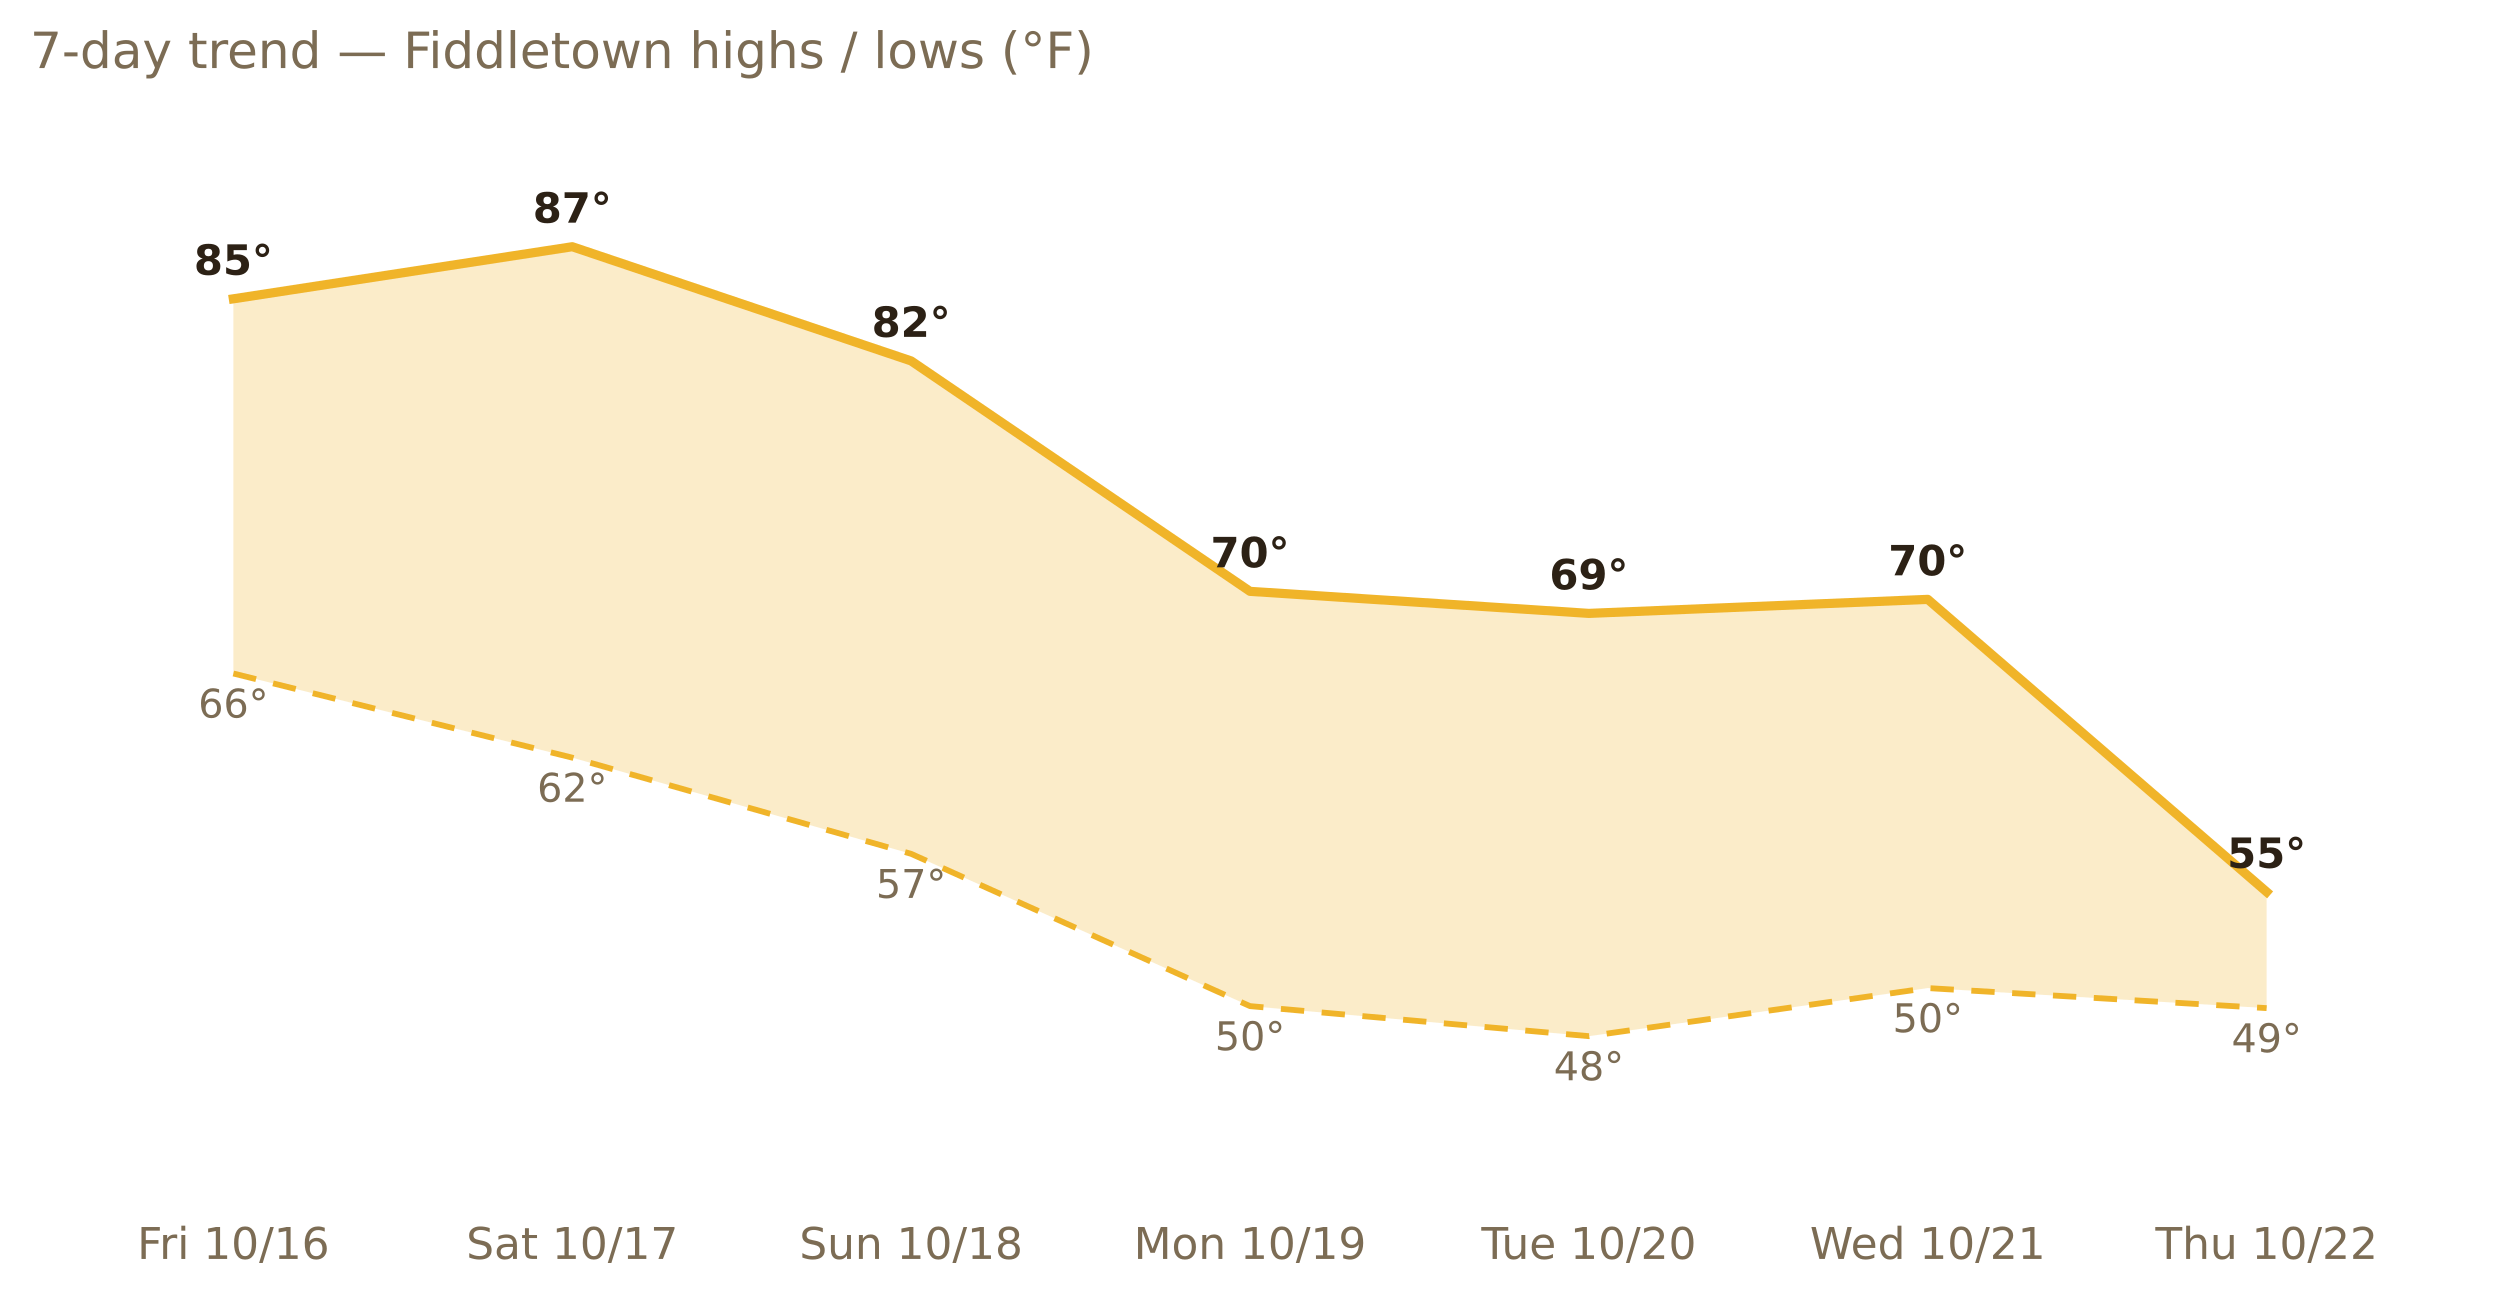
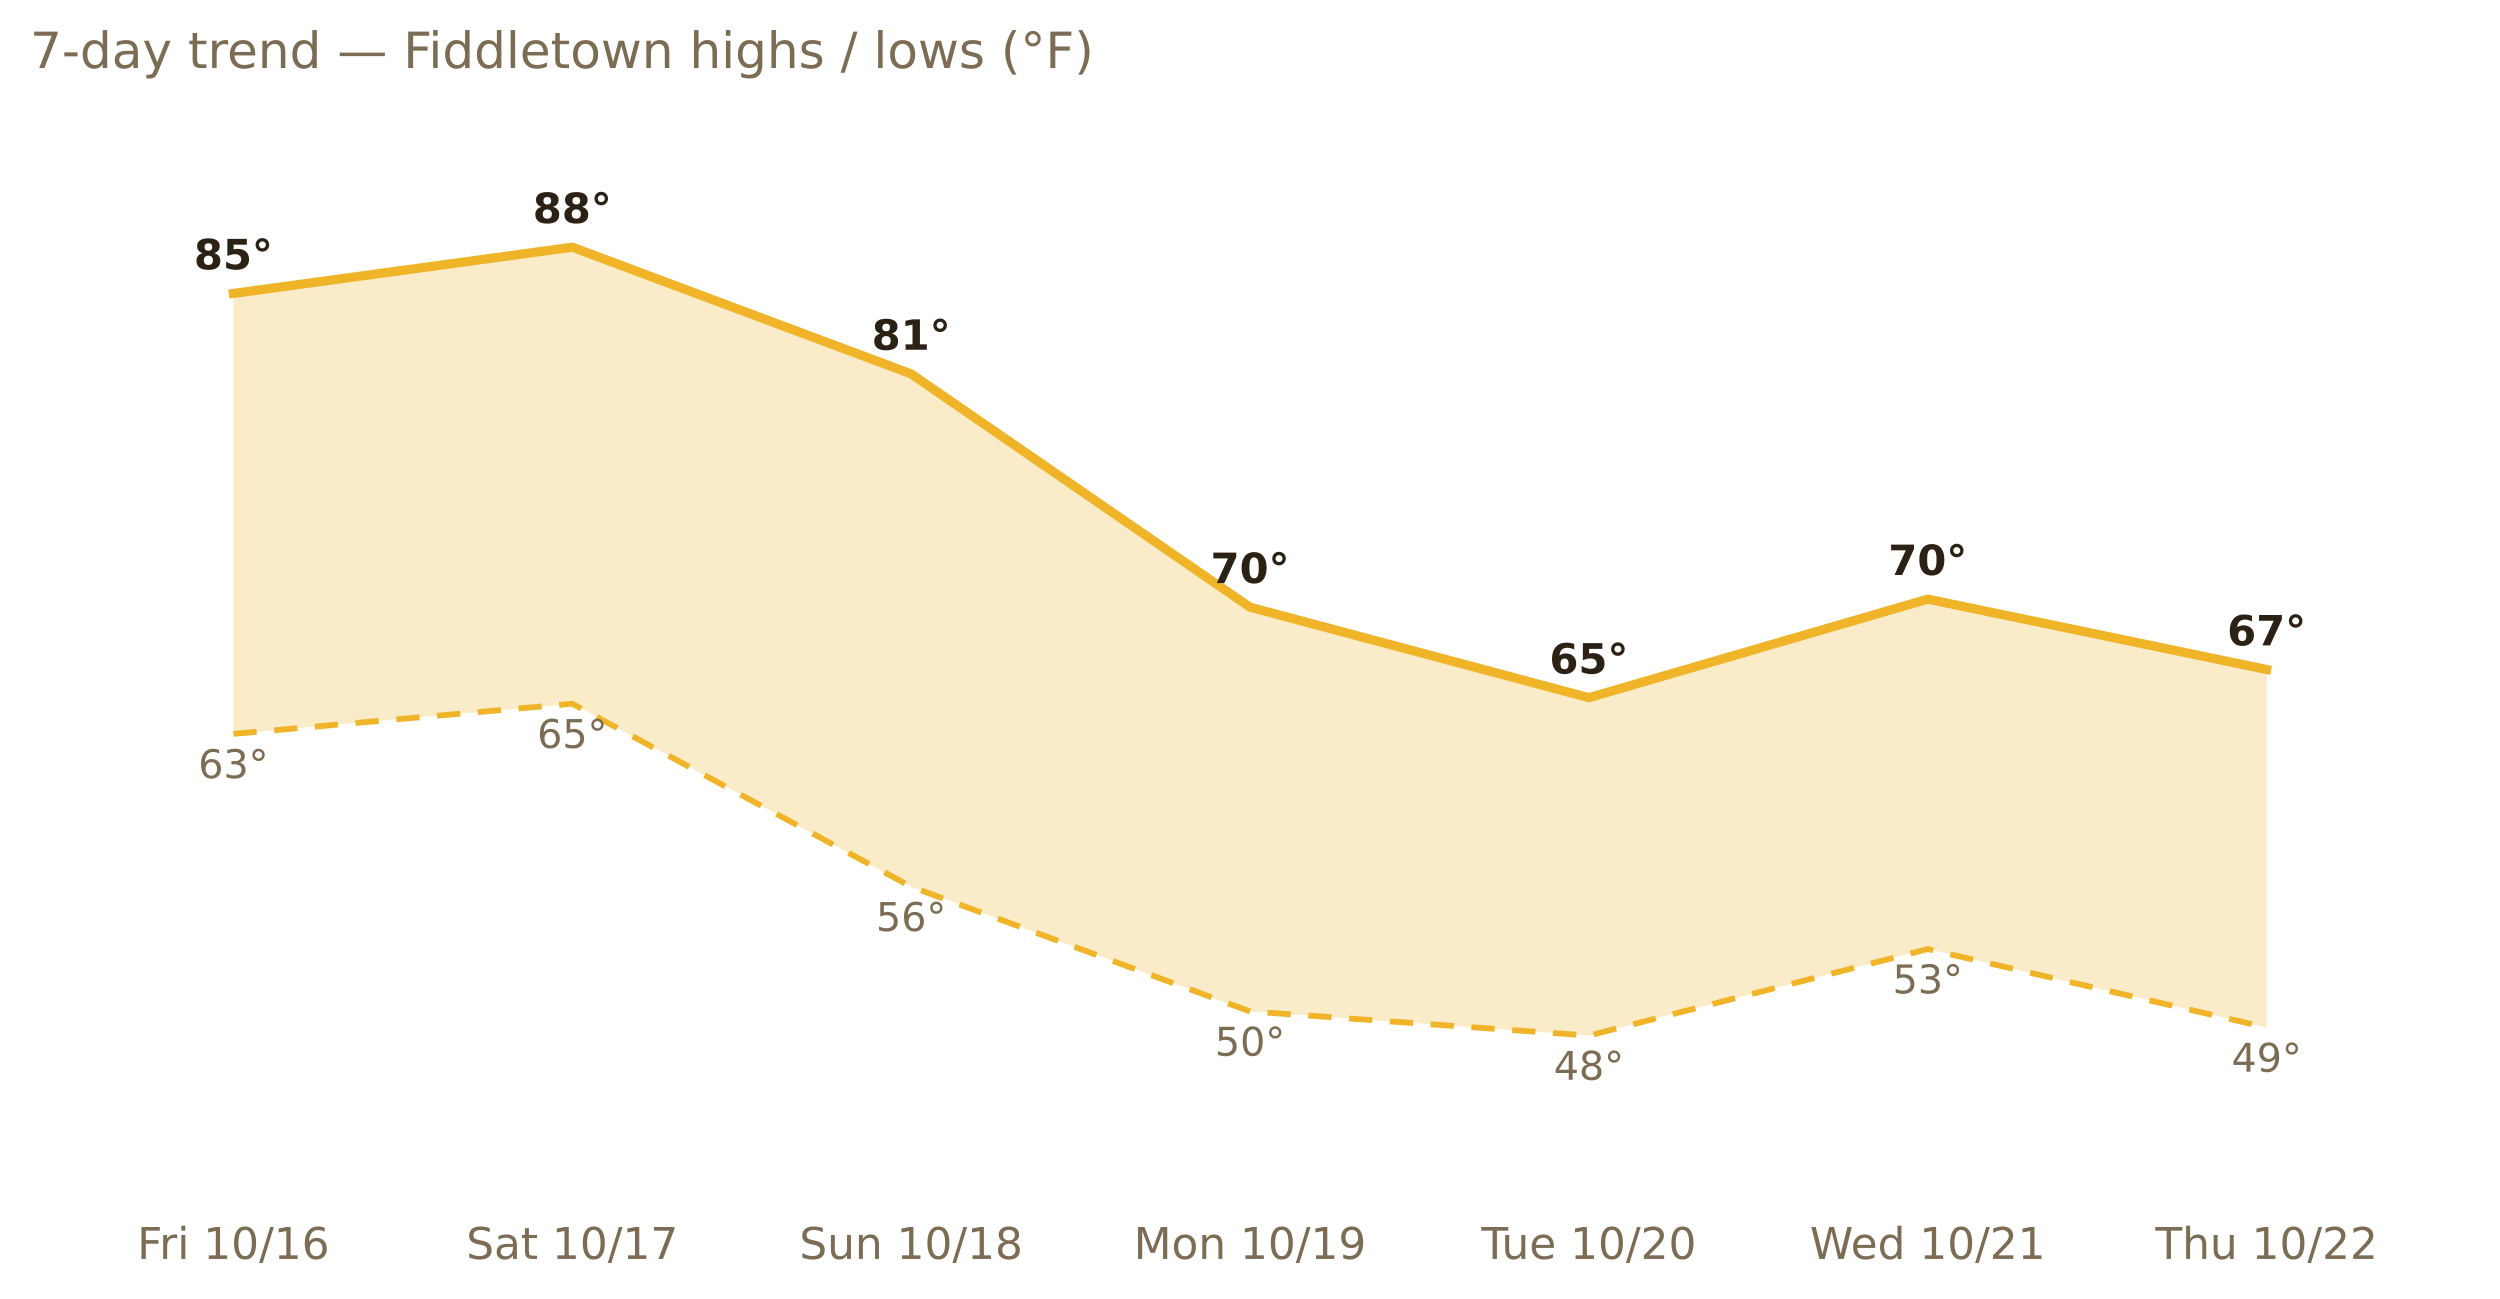
<svg xmlns="http://www.w3.org/2000/svg" xmlns:xlink="http://www.w3.org/1999/xlink" width="599.2pt" height="311.13pt" viewBox="0 0 599.2 311.13" version="1.1">
  <defs>
    <style type="text/css">*{stroke-linejoin: round; stroke-linecap: butt}</style>
  </defs>
  <g id="figure_1">
    <g id="patch_1">
      <path d="M 0 311.13  L 599.2 311.13  L 599.2 0  L 0 0  L 0 311.13  z " style="fill: none; opacity: 0" />
    </g>
    <g id="axes_1">
      <g id="patch_2">
        <path d="M 7.2 286.768  L 592 286.768  L 592 30.318  L 7.2 30.318  L 7.2 286.768  z " style="fill: none" />
      </g>
      <g id="matplotlib.axis_1">
        <g id="xtick_1">
          <g id="text_1">
            <g style="fill: #7c6c54" transform="translate(32.87927 301.7465) scale(0.105 -0.105)">
              <defs>
                <path id="DejaVuSans-46" d="M 628 4666  L 3309 4666  L 3309 4134  L 1259 4134  L 1259 2759  L 3109 2759  L 3109 2228  L 1259 2228  L 1259 0  L 628 0  L 628 4666  z " transform="scale(0.015625)" />
                <path id="DejaVuSans-72" d="M 2631 2963  Q 2534 3019 2420 3045  Q 2306 3072 2169 3072  Q 1681 3072 1420 2755  Q 1159 2438 1159 1844  L 1159 0  L 581 0  L 581 3500  L 1159 3500  L 1159 2956  Q 1341 3275 1631 3429  Q 1922 3584 2338 3584  Q 2397 3584 2469 3576  Q 2541 3569 2628 3553  L 2631 2963  z " transform="scale(0.015625)" />
                <path id="DejaVuSans-69" d="M 603 3500  L 1178 3500  L 1178 0  L 603 0  L 603 3500  z M 603 4863  L 1178 4863  L 1178 4134  L 603 4134  L 603 4863  z " transform="scale(0.015625)" />
                <path id="DejaVuSans-20" transform="scale(0.015625)" />
                <path id="DejaVuSans-31" d="M 794 531  L 1825 531  L 1825 4091  L 703 3866  L 703 4441  L 1819 4666  L 2450 4666  L 2450 531  L 3481 531  L 3481 0  L 794 0  L 794 531  z " transform="scale(0.015625)" />
                <path id="DejaVuSans-30" d="M 2034 4250  Q 1547 4250 1301 3770  Q 1056 3291 1056 2328  Q 1056 1369 1301 889  Q 1547 409 2034 409  Q 2525 409 2770 889  Q 3016 1369 3016 2328  Q 3016 3291 2770 3770  Q 2525 4250 2034 4250  z M 2034 4750  Q 2819 4750 3233 4129  Q 3647 3509 3647 2328  Q 3647 1150 3233 529  Q 2819 -91 2034 -91  Q 1250 -91 836 529  Q 422 1150 422 2328  Q 422 3509 836 4129  Q 1250 4750 2034 4750  z " transform="scale(0.015625)" />
                <path id="DejaVuSans-2f" d="M 1625 4666  L 2156 4666  L 531 -594  L 0 -594  L 1625 4666  z " transform="scale(0.015625)" />
                <path id="DejaVuSans-36" d="M 2113 2584  Q 1688 2584 1439 2293  Q 1191 2003 1191 1497  Q 1191 994 1439 701  Q 1688 409 2113 409  Q 2538 409 2786 701  Q 3034 994 3034 1497  Q 3034 2003 2786 2293  Q 2538 2584 2113 2584  z M 3366 4563  L 3366 3988  Q 3128 4100 2886 4159  Q 2644 4219 2406 4219  Q 1781 4219 1451 3797  Q 1122 3375 1075 2522  Q 1259 2794 1537 2939  Q 1816 3084 2150 3084  Q 2853 3084 3261 2657  Q 3669 2231 3669 1497  Q 3669 778 3244 343  Q 2819 -91 2113 -91  Q 1303 -91 875 529  Q 447 1150 447 2328  Q 447 3434 972 4092  Q 1497 4750 2381 4750  Q 2619 4750 2861 4703  Q 3103 4656 3366 4563  z " transform="scale(0.015625)" />
              </defs>
              <use xlink:href="#DejaVuSans-46" />
              <use xlink:href="#DejaVuSans-72" x="50.27" />
              <use xlink:href="#DejaVuSans-69" x="91.383" />
              <use xlink:href="#DejaVuSans-20" x="119.166" />
              <use xlink:href="#DejaVuSans-31" x="150.953" />
              <use xlink:href="#DejaVuSans-30" x="214.576" />
              <use xlink:href="#DejaVuSans-2f" x="278.199" />
              <use xlink:href="#DejaVuSans-31" x="311.891" />
              <use xlink:href="#DejaVuSans-36" x="375.514" />
            </g>
          </g>
        </g>
        <g id="xtick_2">
          <g id="text_2">
            <g style="fill: #7c6c54" transform="translate(111.7488 301.7465) scale(0.105 -0.105)">
              <defs>
                <path id="DejaVuSans-53" d="M 3425 4513  L 3425 3897  Q 3066 4069 2747 4153  Q 2428 4238 2131 4238  Q 1616 4238 1336 4038  Q 1056 3838 1056 3469  Q 1056 3159 1242 3001  Q 1428 2844 1947 2747  L 2328 2669  Q 3034 2534 3370 2195  Q 3706 1856 3706 1288  Q 3706 609 3251 259  Q 2797 -91 1919 -91  Q 1588 -91 1214 -16  Q 841 59 441 206  L 441 856  Q 825 641 1194 531  Q 1563 422 1919 422  Q 2459 422 2753 634  Q 3047 847 3047 1241  Q 3047 1584 2836 1778  Q 2625 1972 2144 2069  L 1759 2144  Q 1053 2284 737 2584  Q 422 2884 422 3419  Q 422 4038 858 4394  Q 1294 4750 2059 4750  Q 2388 4750 2728 4690  Q 3069 4631 3425 4513  z " transform="scale(0.015625)" />
                <path id="DejaVuSans-61" d="M 2194 1759  Q 1497 1759 1228 1600  Q 959 1441 959 1056  Q 959 750 1161 570  Q 1363 391 1709 391  Q 2188 391 2477 730  Q 2766 1069 2766 1631  L 2766 1759  L 2194 1759  z M 3341 1997  L 3341 0  L 2766 0  L 2766 531  Q 2569 213 2275 61  Q 1981 -91 1556 -91  Q 1019 -91 701 211  Q 384 513 384 1019  Q 384 1609 779 1909  Q 1175 2209 1959 2209  L 2766 2209  L 2766 2266  Q 2766 2663 2505 2880  Q 2244 3097 1772 3097  Q 1472 3097 1187 3025  Q 903 2953 641 2809  L 641 3341  Q 956 3463 1253 3523  Q 1550 3584 1831 3584  Q 2591 3584 2966 3190  Q 3341 2797 3341 1997  z " transform="scale(0.015625)" />
                <path id="DejaVuSans-74" d="M 1172 4494  L 1172 3500  L 2356 3500  L 2356 3053  L 1172 3053  L 1172 1153  Q 1172 725 1289 603  Q 1406 481 1766 481  L 2356 481  L 2356 0  L 1766 0  Q 1100 0 847 248  Q 594 497 594 1153  L 594 3053  L 172 3053  L 172 3500  L 594 3500  L 594 4494  L 1172 4494  z " transform="scale(0.015625)" />
                <path id="DejaVuSans-37" d="M 525 4666  L 3525 4666  L 3525 4397  L 1831 0  L 1172 0  L 2766 4134  L 525 4134  L 525 4666  z " transform="scale(0.015625)" />
              </defs>
              <use xlink:href="#DejaVuSans-53" />
              <use xlink:href="#DejaVuSans-61" x="63.477" />
              <use xlink:href="#DejaVuSans-74" x="124.756" />
              <use xlink:href="#DejaVuSans-20" x="163.965" />
              <use xlink:href="#DejaVuSans-31" x="195.752" />
              <use xlink:href="#DejaVuSans-30" x="259.375" />
              <use xlink:href="#DejaVuSans-2f" x="322.998" />
              <use xlink:href="#DejaVuSans-31" x="356.689" />
              <use xlink:href="#DejaVuSans-37" x="420.312" />
            </g>
          </g>
        </g>
        <g id="xtick_3">
          <g id="text_3">
            <g style="fill: #7c6c54" transform="translate(191.5921 301.7465) scale(0.105 -0.105)">
              <defs>
                <path id="DejaVuSans-75" d="M 544 1381  L 544 3500  L 1119 3500  L 1119 1403  Q 1119 906 1312 657  Q 1506 409 1894 409  Q 2359 409 2629 706  Q 2900 1003 2900 1516  L 2900 3500  L 3475 3500  L 3475 0  L 2900 0  L 2900 538  Q 2691 219 2414 64  Q 2138 -91 1772 -91  Q 1169 -91 856 284  Q 544 659 544 1381  z M 1991 3584  L 1991 3584  z " transform="scale(0.015625)" />
                <path id="DejaVuSans-6e" d="M 3513 2113  L 3513 0  L 2938 0  L 2938 2094  Q 2938 2591 2744 2837  Q 2550 3084 2163 3084  Q 1697 3084 1428 2787  Q 1159 2491 1159 1978  L 1159 0  L 581 0  L 581 3500  L 1159 3500  L 1159 2956  Q 1366 3272 1645 3428  Q 1925 3584 2291 3584  Q 2894 3584 3203 3211  Q 3513 2838 3513 2113  z " transform="scale(0.015625)" />
                <path id="DejaVuSans-38" d="M 2034 2216  Q 1584 2216 1326 1975  Q 1069 1734 1069 1313  Q 1069 891 1326 650  Q 1584 409 2034 409  Q 2484 409 2743 651  Q 3003 894 3003 1313  Q 3003 1734 2745 1975  Q 2488 2216 2034 2216  z M 1403 2484  Q 997 2584 770 2862  Q 544 3141 544 3541  Q 544 4100 942 4425  Q 1341 4750 2034 4750  Q 2731 4750 3128 4425  Q 3525 4100 3525 3541  Q 3525 3141 3298 2862  Q 3072 2584 2669 2484  Q 3125 2378 3379 2068  Q 3634 1759 3634 1313  Q 3634 634 3220 271  Q 2806 -91 2034 -91  Q 1263 -91 848 271  Q 434 634 434 1313  Q 434 1759 690 2068  Q 947 2378 1403 2484  z M 1172 3481  Q 1172 3119 1398 2916  Q 1625 2713 2034 2713  Q 2441 2713 2670 2916  Q 2900 3119 2900 3481  Q 2900 3844 2670 4047  Q 2441 4250 2034 4250  Q 1625 4250 1398 4047  Q 1172 3844 1172 3481  z " transform="scale(0.015625)" />
              </defs>
              <use xlink:href="#DejaVuSans-53" />
              <use xlink:href="#DejaVuSans-75" x="63.477" />
              <use xlink:href="#DejaVuSans-6e" x="126.855" />
              <use xlink:href="#DejaVuSans-20" x="190.234" />
              <use xlink:href="#DejaVuSans-31" x="222.021" />
              <use xlink:href="#DejaVuSans-30" x="285.645" />
              <use xlink:href="#DejaVuSans-2f" x="349.268" />
              <use xlink:href="#DejaVuSans-31" x="382.959" />
              <use xlink:href="#DejaVuSans-38" x="446.582" />
            </g>
          </g>
        </g>
        <g id="xtick_4">
          <g id="text_4">
            <g style="fill: #7c6c54" transform="translate(271.7323 301.7465) scale(0.105 -0.105)">
              <defs>
                <path id="DejaVuSans-4d" d="M 628 4666  L 1569 4666  L 2759 1491  L 3956 4666  L 4897 4666  L 4897 0  L 4281 0  L 4281 4097  L 3078 897  L 2444 897  L 1241 4097  L 1241 0  L 628 0  L 628 4666  z " transform="scale(0.015625)" />
                <path id="DejaVuSans-6f" d="M 1959 3097  Q 1497 3097 1228 2736  Q 959 2375 959 1747  Q 959 1119 1226 758  Q 1494 397 1959 397  Q 2419 397 2687 759  Q 2956 1122 2956 1747  Q 2956 2369 2687 2733  Q 2419 3097 1959 3097  z M 1959 3584  Q 2709 3584 3137 3096  Q 3566 2609 3566 1747  Q 3566 888 3137 398  Q 2709 -91 1959 -91  Q 1206 -91 779 398  Q 353 888 353 1747  Q 353 2609 779 3096  Q 1206 3584 1959 3584  z " transform="scale(0.015625)" />
                <path id="DejaVuSans-39" d="M 703 97  L 703 672  Q 941 559 1184 500  Q 1428 441 1663 441  Q 2288 441 2617 861  Q 2947 1281 2994 2138  Q 2813 1869 2534 1725  Q 2256 1581 1919 1581  Q 1219 1581 811 2004  Q 403 2428 403 3163  Q 403 3881 828 4315  Q 1253 4750 1959 4750  Q 2769 4750 3195 4129  Q 3622 3509 3622 2328  Q 3622 1225 3098 567  Q 2575 -91 1691 -91  Q 1453 -91 1209 -44  Q 966 3 703 97  z M 1959 2075  Q 2384 2075 2632 2365  Q 2881 2656 2881 3163  Q 2881 3666 2632 3958  Q 2384 4250 1959 4250  Q 1534 4250 1286 3958  Q 1038 3666 1038 3163  Q 1038 2656 1286 2365  Q 1534 2075 1959 2075  z " transform="scale(0.015625)" />
              </defs>
              <use xlink:href="#DejaVuSans-4d" />
              <use xlink:href="#DejaVuSans-6f" x="86.279" />
              <use xlink:href="#DejaVuSans-6e" x="147.461" />
              <use xlink:href="#DejaVuSans-20" x="210.84" />
              <use xlink:href="#DejaVuSans-31" x="242.627" />
              <use xlink:href="#DejaVuSans-30" x="306.25" />
              <use xlink:href="#DejaVuSans-2f" x="369.873" />
              <use xlink:href="#DejaVuSans-31" x="403.564" />
              <use xlink:href="#DejaVuSans-39" x="467.188" />
            </g>
          </g>
        </g>
        <g id="xtick_5">
          <g id="text_5">
            <g style="fill: #7c6c54" transform="translate(355.0537 301.7465) scale(0.105 -0.105)">
              <defs>
                <path id="DejaVuSans-54" d="M -19 4666  L 3928 4666  L 3928 4134  L 2272 4134  L 2272 0  L 1638 0  L 1638 4134  L -19 4134  L -19 4666  z " transform="scale(0.015625)" />
                <path id="DejaVuSans-65" d="M 3597 1894  L 3597 1613  L 953 1613  Q 991 1019 1311 708  Q 1631 397 2203 397  Q 2534 397 2845 478  Q 3156 559 3463 722  L 3463 178  Q 3153 47 2828 -22  Q 2503 -91 2169 -91  Q 1331 -91 842 396  Q 353 884 353 1716  Q 353 2575 817 3079  Q 1281 3584 2069 3584  Q 2775 3584 3186 3129  Q 3597 2675 3597 1894  z M 3022 2063  Q 3016 2534 2758 2815  Q 2500 3097 2075 3097  Q 1594 3097 1305 2825  Q 1016 2553 972 2059  L 3022 2063  z " transform="scale(0.015625)" />
                <path id="DejaVuSans-32" d="M 1228 531  L 3431 531  L 3431 0  L 469 0  L 469 531  Q 828 903 1448 1529  Q 2069 2156 2228 2338  Q 2531 2678 2651 2914  Q 2772 3150 2772 3378  Q 2772 3750 2511 3984  Q 2250 4219 1831 4219  Q 1534 4219 1204 4116  Q 875 4013 500 3803  L 500 4441  Q 881 4594 1212 4672  Q 1544 4750 1819 4750  Q 2544 4750 2975 4387  Q 3406 4025 3406 3419  Q 3406 3131 3298 2873  Q 3191 2616 2906 2266  Q 2828 2175 2409 1742  Q 1991 1309 1228 531  z " transform="scale(0.015625)" />
              </defs>
              <use xlink:href="#DejaVuSans-54" />
              <use xlink:href="#DejaVuSans-75" x="45.959" />
              <use xlink:href="#DejaVuSans-65" x="109.338" />
              <use xlink:href="#DejaVuSans-20" x="170.861" />
              <use xlink:href="#DejaVuSans-31" x="202.648" />
              <use xlink:href="#DejaVuSans-30" x="266.271" />
              <use xlink:href="#DejaVuSans-2f" x="329.895" />
              <use xlink:href="#DejaVuSans-32" x="363.586" />
              <use xlink:href="#DejaVuSans-30" x="427.209" />
            </g>
          </g>
        </g>
        <g id="xtick_6">
          <g id="text_6">
            <g style="fill: #7c6c54" transform="translate(433.8003 301.7465) scale(0.105 -0.105)">
              <defs>
                <path id="DejaVuSans-57" d="M 213 4666  L 850 4666  L 1831 722  L 2809 4666  L 3519 4666  L 4500 722  L 5478 4666  L 6119 4666  L 4947 0  L 4153 0  L 3169 4050  L 2175 0  L 1381 0  L 213 4666  z " transform="scale(0.015625)" />
                <path id="DejaVuSans-64" d="M 2906 2969  L 2906 4863  L 3481 4863  L 3481 0  L 2906 0  L 2906 525  Q 2725 213 2448 61  Q 2172 -91 1784 -91  Q 1150 -91 751 415  Q 353 922 353 1747  Q 353 2572 751 3078  Q 1150 3584 1784 3584  Q 2172 3584 2448 3432  Q 2725 3281 2906 2969  z M 947 1747  Q 947 1113 1208 752  Q 1469 391 1925 391  Q 2381 391 2643 752  Q 2906 1113 2906 1747  Q 2906 2381 2643 2742  Q 2381 3103 1925 3103  Q 1469 3103 1208 2742  Q 947 2381 947 1747  z " transform="scale(0.015625)" />
              </defs>
              <use xlink:href="#DejaVuSans-57" />
              <use xlink:href="#DejaVuSans-65" x="93.002" />
              <use xlink:href="#DejaVuSans-64" x="154.525" />
              <use xlink:href="#DejaVuSans-20" x="218.002" />
              <use xlink:href="#DejaVuSans-31" x="249.789" />
              <use xlink:href="#DejaVuSans-30" x="313.412" />
              <use xlink:href="#DejaVuSans-2f" x="377.035" />
              <use xlink:href="#DejaVuSans-32" x="410.727" />
              <use xlink:href="#DejaVuSans-31" x="474.35" />
            </g>
          </g>
        </g>
        <g id="xtick_7">
          <g id="text_7">
            <g style="fill: #7c6c54" transform="translate(516.6073 301.7465) scale(0.105 -0.105)">
              <defs>
                <path id="DejaVuSans-68" d="M 3513 2113  L 3513 0  L 2938 0  L 2938 2094  Q 2938 2591 2744 2837  Q 2550 3084 2163 3084  Q 1697 3084 1428 2787  Q 1159 2491 1159 1978  L 1159 0  L 581 0  L 581 4863  L 1159 4863  L 1159 2956  Q 1366 3272 1645 3428  Q 1925 3584 2291 3584  Q 2894 3584 3203 3211  Q 3513 2838 3513 2113  z " transform="scale(0.015625)" />
              </defs>
              <use xlink:href="#DejaVuSans-54" />
              <use xlink:href="#DejaVuSans-68" x="61.084" />
              <use xlink:href="#DejaVuSans-75" x="124.463" />
              <use xlink:href="#DejaVuSans-20" x="187.842" />
              <use xlink:href="#DejaVuSans-31" x="219.629" />
              <use xlink:href="#DejaVuSans-30" x="283.252" />
              <use xlink:href="#DejaVuSans-2f" x="346.875" />
              <use xlink:href="#DejaVuSans-32" x="380.566" />
              <use xlink:href="#DejaVuSans-32" x="444.189" />
            </g>
          </g>
        </g>
      </g>
      <g id="matplotlib.axis_2" />
      <g id="PolyCollection_1">
-         <path d="M 55.933 71.619  L 55.933 161.425  L 137.156 181.595  L 218.378 204.646  L 299.6 241.145  L 380.822 248.349  L 462.044 236.823  L 543.267 241.625  L 543.267 213.771  L 543.267 213.771  L 462.044 143.656  L 380.822 147.017  L 299.6 141.735  L 218.378 86.507  L 137.156 59.133  L 55.933 71.619  z " clip-path="url(#p86388b9441)" style="fill: #f0b429; fill-opacity: 0.25" />
+         <path d="M 55.933 70.328  L 55.933 175.897  L 137.156 168.666  L 218.378 212.533  L 299.6 242.42  L 380.822 248.204  L 462.044 227.476  L 543.267 246.276  L 543.267 160.471  L 543.267 160.471  L 462.044 143.6  L 380.822 167.22  L 299.6 145.528  L 218.378 89.61  L 137.156 59.241  L 55.933 70.328  z " clip-path="url(#pee45cb8833)" style="fill: #f0b429; fill-opacity: 0.25" />
      </g>
      <g id="line2d_1">
-         <path d="M 55.933 71.619  L 137.156 59.133  L 218.378 86.507  L 299.6 141.735  L 380.822 147.017  L 462.044 143.656  L 543.267 213.771  " clip-path="url(#p86388b9441)" style="fill: none; stroke: #f0b429; stroke-width: 2.2; stroke-linecap: square" />
+         <path d="M 55.933 70.328  L 137.156 59.241  L 218.378 89.61  L 299.6 145.528  L 380.822 167.22  L 462.044 143.6  L 543.267 160.471  " clip-path="url(#pee45cb8833)" style="fill: none; stroke: #f0b429; stroke-width: 2.2; stroke-linecap: square" />
      </g>
      <g id="line2d_2">
-         <path d="M 55.933 161.425  L 137.156 181.595  L 218.378 204.646  L 299.6 241.145  L 380.822 248.349  L 462.044 236.823  L 543.267 241.625  " clip-path="url(#p86388b9441)" style="fill: none; stroke-dasharray: 5.6,4.2; stroke-dashoffset: 0; stroke: #f0b429; stroke-width: 1.4" />
+         <path d="M 55.933 175.897  L 137.156 168.666  L 218.378 212.533  L 299.6 242.42  L 380.822 248.204  L 462.044 227.476  L 543.267 246.276  " clip-path="url(#pee45cb8833)" style="fill: none; stroke-dasharray: 5.6,4.2; stroke-dashoffset: 0; stroke: #f0b429; stroke-width: 1.4" />
      </g>
      <g id="text_8">
-         <g style="fill: #2c2115" transform="translate(46.47552 65.85614) scale(0.1 -0.1)">
+         <g style="fill: #2c2115" transform="translate(46.47552 64.54359) scale(0.1 -0.1)">
          <defs>
            <path id="DejaVuSans-Bold-38" d="M 2228 2088  Q 1891 2088 1709 1903  Q 1528 1719 1528 1375  Q 1528 1031 1709 848  Q 1891 666 2228 666  Q 2563 666 2741 848  Q 2919 1031 2919 1375  Q 2919 1722 2741 1905  Q 2563 2088 2228 2088  z M 1350 2484  Q 925 2613 709 2878  Q 494 3144 494 3541  Q 494 4131 934 4440  Q 1375 4750 2228 4750  Q 3075 4750 3515 4442  Q 3956 4134 3956 3541  Q 3956 3144 3739 2878  Q 3522 2613 3097 2484  Q 3572 2353 3814 2058  Q 4056 1763 4056 1313  Q 4056 619 3595 264  Q 3134 -91 2228 -91  Q 1319 -91 855 264  Q 391 619 391 1313  Q 391 1763 633 2058  Q 875 2353 1350 2484  z M 1631 3419  Q 1631 3141 1786 2991  Q 1941 2841 2228 2841  Q 2509 2841 2662 2991  Q 2816 3141 2816 3419  Q 2816 3697 2662 3845  Q 2509 3994 2228 3994  Q 1941 3994 1786 3844  Q 1631 3694 1631 3419  z " transform="scale(0.015625)" />
            <path id="DejaVuSans-Bold-35" d="M 678 4666  L 3669 4666  L 3669 3781  L 1638 3781  L 1638 3059  Q 1775 3097 1914 3117  Q 2053 3138 2203 3138  Q 3056 3138 3531 2711  Q 4006 2284 4006 1522  Q 4006 766 3489 337  Q 2972 -91 2053 -91  Q 1656 -91 1267 -14  Q 878 63 494 219  L 494 1166  Q 875 947 1217 837  Q 1559 728 1863 728  Q 2300 728 2551 942  Q 2803 1156 2803 1522  Q 2803 1891 2551 2103  Q 2300 2316 1863 2316  Q 1603 2316 1309 2248  Q 1016 2181 678 2041  L 678 4666  z " transform="scale(0.015625)" />
            <path id="DejaVuSans-Bold-b0" d="M 1600 4288  Q 1375 4288 1219 4131  Q 1063 3975 1063 3750  Q 1063 3525 1217 3372  Q 1372 3219 1600 3219  Q 1825 3219 1981 3373  Q 2138 3528 2138 3750  Q 2138 3975 1980 4131  Q 1822 4288 1600 4288  z M 1600 4794  Q 1806 4794 1997 4714  Q 2188 4634 2338 4488  Q 2484 4338 2561 4150  Q 2638 3963 2638 3750  Q 2638 3541 2561 3352  Q 2484 3163 2344 3022  Q 2194 2872 2000 2792  Q 1806 2713 1594 2713  Q 1153 2713 854 3011  Q 556 3309 556 3750  Q 556 4191 857 4492  Q 1159 4794 1600 4794  z " transform="scale(0.015625)" />
          </defs>
          <use xlink:href="#DejaVuSans-Bold-38" />
          <use xlink:href="#DejaVuSans-Bold-35" x="69.58" />
          <use xlink:href="#DejaVuSans-Bold-b0" x="139.16" />
        </g>
      </g>
      <g id="text_9">
-         <g style="fill: #7c6c54" transform="translate(47.51396 171.9899) scale(0.095 -0.095)">
-           <defs>
+         <g style="fill: #7c6c54" transform="translate(47.51396 186.502) scale(0.095 -0.095)">
+           <defs>
+             <path id="DejaVuSans-33" d="M 2597 2516  Q 3050 2419 3304 2112  Q 3559 1806 3559 1356  Q 3559 666 3084 287  Q 2609 -91 1734 -91  Q 1441 -91 1130 -33  Q 819 25 488 141  L 488 750  Q 750 597 1062 519  Q 1375 441 1716 441  Q 2309 441 2620 675  Q 2931 909 2931 1356  Q 2931 1769 2642 2001  Q 2353 2234 1838 2234  L 1294 2234  L 1294 2753  L 1863 2753  Q 2328 2753 2575 2939  Q 2822 3125 2822 3475  Q 2822 3834 2567 4026  Q 2313 4219 1838 4219  Q 1578 4219 1281 4162  Q 984 4106 628 3988  L 628 4550  Q 988 4650 1302 4700  Q 1616 4750 1894 4750  Q 2613 4750 3031 4423  Q 3450 4097 3450 3541  Q 3450 3153 3228 2886  Q 3006 2619 2597 2516  z " transform="scale(0.015625)" />
            <path id="DejaVuSans-b0" d="M 1600 4347  Q 1350 4347 1178 4173  Q 1006 4000 1006 3750  Q 1006 3503 1178 3333  Q 1350 3163 1600 3163  Q 1850 3163 2022 3333  Q 2194 3503 2194 3750  Q 2194 3997 2020 4172  Q 1847 4347 1600 4347  z M 1600 4750  Q 1800 4750 1984 4673  Q 2169 4597 2303 4453  Q 2447 4313 2519 4134  Q 2591 3956 2591 3750  Q 2591 3338 2302 3052  Q 2013 2766 1594 2766  Q 1172 2766 890 3047  Q 609 3328 609 3750  Q 609 4169 896 4459  Q 1184 4750 1600 4750  z " transform="scale(0.015625)" />
          </defs>
          <use xlink:href="#DejaVuSans-36" />
+           <use xlink:href="#DejaVuSans-33" x="63.623" />
+           <use xlink:href="#DejaVuSans-b0" x="127.246" />
+         </g>
+       </g>
+       <g id="text_10">
+         <g style="fill: #2c2115" transform="translate(127.6977 53.45647) scale(0.1 -0.1)">
+           <use xlink:href="#DejaVuSans-Bold-38" />
+           <use xlink:href="#DejaVuSans-Bold-38" x="69.58" />
+           <use xlink:href="#DejaVuSans-Bold-b0" x="139.16" />
+         </g>
+       </g>
+       <g id="text_11">
+         <g style="fill: #7c6c54" transform="translate(128.7362 179.2712) scale(0.095 -0.095)">
+           <defs>
+             <path id="DejaVuSans-35" d="M 691 4666  L 3169 4666  L 3169 4134  L 1269 4134  L 1269 2991  Q 1406 3038 1543 3061  Q 1681 3084 1819 3084  Q 2600 3084 3056 2656  Q 3513 2228 3513 1497  Q 3513 744 3044 326  Q 2575 -91 1722 -91  Q 1428 -91 1123 -41  Q 819 9 494 109  L 494 744  Q 775 591 1075 516  Q 1375 441 1709 441  Q 2250 441 2565 725  Q 2881 1009 2881 1497  Q 2881 1984 2565 2268  Q 2250 2553 1709 2553  Q 1456 2553 1204 2497  Q 953 2441 691 2322  L 691 4666  z " transform="scale(0.015625)" />
+           </defs>
+           <use xlink:href="#DejaVuSans-36" />
+           <use xlink:href="#DejaVuSans-35" x="63.623" />
+           <use xlink:href="#DejaVuSans-b0" x="127.246" />
+         </g>
+       </g>
+       <g id="text_12">
+         <g style="fill: #2c2115" transform="translate(208.92 83.82555) scale(0.1 -0.1)">
+           <defs>
+             <path id="DejaVuSans-Bold-31" d="M 750 831  L 1813 831  L 1813 3847  L 722 3622  L 722 4441  L 1806 4666  L 2950 4666  L 2950 831  L 4013 831  L 4013 0  L 750 0  L 750 831  z " transform="scale(0.015625)" />
+           </defs>
+           <use xlink:href="#DejaVuSans-Bold-38" />
+           <use xlink:href="#DejaVuSans-Bold-31" x="69.58" />
+           <use xlink:href="#DejaVuSans-Bold-b0" x="139.16" />
+         </g>
+       </g>
+       <g id="text_13">
+         <g style="fill: #7c6c54" transform="translate(209.9584 223.1377) scale(0.095 -0.095)">
+           <use xlink:href="#DejaVuSans-35" />
          <use xlink:href="#DejaVuSans-36" x="63.623" />
          <use xlink:href="#DejaVuSans-b0" x="127.246" />
        </g>
      </g>
-       <g id="text_10">
-         <g style="fill: #2c2115" transform="translate(127.6977 53.36981) scale(0.1 -0.1)">
+       <g id="text_14">
+         <g style="fill: #2c2115" transform="translate(290.1422 139.7432) scale(0.1 -0.1)">
          <defs>
            <path id="DejaVuSans-Bold-37" d="M 428 4666  L 3944 4666  L 3944 3988  L 2125 0  L 953 0  L 2675 3781  L 428 3781  L 428 4666  z " transform="scale(0.015625)" />
-           </defs>
-           <use xlink:href="#DejaVuSans-Bold-38" />
-           <use xlink:href="#DejaVuSans-Bold-37" x="69.58" />
-           <use xlink:href="#DejaVuSans-Bold-b0" x="139.16" />
-         </g>
-       </g>
-       <g id="text_11">
-         <g style="fill: #7c6c54" transform="translate(128.7362 192.1602) scale(0.095 -0.095)">
-           <use xlink:href="#DejaVuSans-36" />
-           <use xlink:href="#DejaVuSans-32" x="63.623" />
-           <use xlink:href="#DejaVuSans-b0" x="127.246" />
-         </g>
-       </g>
-       <g id="text_12">
-         <g style="fill: #2c2115" transform="translate(208.92 80.74369) scale(0.1 -0.1)">
-           <defs>
-             <path id="DejaVuSans-Bold-32" d="M 1844 884  L 3897 884  L 3897 0  L 506 0  L 506 884  L 2209 2388  Q 2438 2594 2547 2791  Q 2656 2988 2656 3200  Q 2656 3528 2436 3728  Q 2216 3928 1850 3928  Q 1569 3928 1234 3808  Q 900 3688 519 3450  L 519 4475  Q 925 4609 1322 4679  Q 1719 4750 2100 4750  Q 2938 4750 3402 4381  Q 3866 4013 3866 3353  Q 3866 2972 3669 2642  Q 3472 2313 2841 1759  L 1844 884  z " transform="scale(0.015625)" />
-           </defs>
-           <use xlink:href="#DejaVuSans-Bold-38" />
-           <use xlink:href="#DejaVuSans-Bold-32" x="69.58" />
-           <use xlink:href="#DejaVuSans-Bold-b0" x="139.16" />
-         </g>
-       </g>
-       <g id="text_13">
-         <g style="fill: #7c6c54" transform="translate(209.9584 215.2119) scale(0.095 -0.095)">
-           <defs>
-             <path id="DejaVuSans-35" d="M 691 4666  L 3169 4666  L 3169 4134  L 1269 4134  L 1269 2991  Q 1406 3038 1543 3061  Q 1681 3084 1819 3084  Q 2600 3084 3056 2656  Q 3513 2228 3513 1497  Q 3513 744 3044 326  Q 2575 -91 1722 -91  Q 1428 -91 1123 -41  Q 819 9 494 109  L 494 744  Q 775 591 1075 516  Q 1375 441 1709 441  Q 2250 441 2565 725  Q 2881 1009 2881 1497  Q 2881 1984 2565 2268  Q 2250 2553 1709 2553  Q 1456 2553 1204 2497  Q 953 2441 691 2322  L 691 4666  z " transform="scale(0.015625)" />
-           </defs>
-           <use xlink:href="#DejaVuSans-35" />
-           <use xlink:href="#DejaVuSans-37" x="63.623" />
-           <use xlink:href="#DejaVuSans-b0" x="127.246" />
-         </g>
-       </g>
-       <g id="text_14">
-         <g style="fill: #2c2115" transform="translate(290.1422 135.9717) scale(0.1 -0.1)">
-           <defs>
            <path id="DejaVuSans-Bold-30" d="M 2944 2338  Q 2944 3213 2780 3570  Q 2616 3928 2228 3928  Q 1841 3928 1675 3570  Q 1509 3213 1509 2338  Q 1509 1453 1675 1090  Q 1841 728 2228 728  Q 2613 728 2778 1090  Q 2944 1453 2944 2338  z M 4147 2328  Q 4147 1169 3647 539  Q 3147 -91 2228 -91  Q 1306 -91 806 539  Q 306 1169 306 2328  Q 306 3491 806 4120  Q 1306 4750 2228 4750  Q 3147 4750 3647 4120  Q 4147 3491 4147 2328  z " transform="scale(0.015625)" />
          </defs>
          <use xlink:href="#DejaVuSans-Bold-37" />
          <use xlink:href="#DejaVuSans-Bold-30" x="69.58" />
          <use xlink:href="#DejaVuSans-Bold-b0" x="139.16" />
        </g>
      </g>
      <g id="text_15">
-         <g style="fill: #7c6c54" transform="translate(291.1806 251.7104) scale(0.095 -0.095)">
+         <g style="fill: #7c6c54" transform="translate(291.1806 253.0247) scale(0.095 -0.095)">
          <use xlink:href="#DejaVuSans-35" />
          <use xlink:href="#DejaVuSans-30" x="63.623" />
          <use xlink:href="#DejaVuSans-b0" x="127.246" />
        </g>
      </g>
      <g id="text_16">
-         <g style="fill: #2c2115" transform="translate(371.3644 141.2544) scale(0.1 -0.1)">
+         <g style="fill: #2c2115" transform="translate(371.3644 161.4354) scale(0.1 -0.1)">
          <defs>
            <path id="DejaVuSans-Bold-36" d="M 2316 2303  Q 2000 2303 1842 2098  Q 1684 1894 1684 1484  Q 1684 1075 1842 870  Q 2000 666 2316 666  Q 2634 666 2792 870  Q 2950 1075 2950 1484  Q 2950 1894 2792 2098  Q 2634 2303 2316 2303  z M 3803 4544  L 3803 3681  Q 3506 3822 3243 3889  Q 2981 3956 2731 3956  Q 2194 3956 1894 3657  Q 1594 3359 1544 2772  Q 1750 2925 1990 3001  Q 2231 3078 2516 3078  Q 3231 3078 3670 2659  Q 4109 2241 4109 1563  Q 4109 813 3618 361  Q 3128 -91 2303 -91  Q 1394 -91 895 523  Q 397 1138 397 2266  Q 397 3422 980 4083  Q 1563 4744 2578 4744  Q 2900 4744 3203 4694  Q 3506 4644 3803 4544  z " transform="scale(0.015625)" />
-             <path id="DejaVuSans-Bold-39" d="M 641 103  L 641 966  Q 928 831 1190 764  Q 1453 697 1709 697  Q 2247 697 2547 995  Q 2847 1294 2900 1881  Q 2688 1725 2447 1647  Q 2206 1569 1925 1569  Q 1209 1569 770 1986  Q 331 2403 331 3084  Q 331 3838 820 4291  Q 1309 4744 2131 4744  Q 3044 4744 3544 4128  Q 4044 3513 4044 2388  Q 4044 1231 3459 570  Q 2875 -91 1856 -91  Q 1528 -91 1228 -42  Q 928 6 641 103  z M 2125 2350  Q 2441 2350 2600 2554  Q 2759 2759 2759 3169  Q 2759 3575 2600 3781  Q 2441 3988 2125 3988  Q 1809 3988 1650 3781  Q 1491 3575 1491 3169  Q 1491 2759 1650 2554  Q 1809 2350 2125 2350  z " transform="scale(0.015625)" />
          </defs>
          <use xlink:href="#DejaVuSans-Bold-36" />
-           <use xlink:href="#DejaVuSans-Bold-39" x="69.58" />
+           <use xlink:href="#DejaVuSans-Bold-35" x="69.58" />
          <use xlink:href="#DejaVuSans-Bold-b0" x="139.16" />
        </g>
      </g>
      <g id="text_17">
-         <g style="fill: #7c6c54" transform="translate(372.4028 258.914) scale(0.095 -0.095)">
+         <g style="fill: #7c6c54" transform="translate(372.4028 258.8093) scale(0.095 -0.095)">
          <defs>
            <path id="DejaVuSans-34" d="M 2419 4116  L 825 1625  L 2419 1625  L 2419 4116  z M 2253 4666  L 3047 4666  L 3047 1625  L 3713 1625  L 3713 1100  L 3047 1100  L 3047 0  L 2419 0  L 2419 1100  L 313 1100  L 313 1709  L 2253 4666  z " transform="scale(0.015625)" />
          </defs>
          <use xlink:href="#DejaVuSans-34" />
          <use xlink:href="#DejaVuSans-38" x="63.623" />
          <use xlink:href="#DejaVuSans-b0" x="127.246" />
        </g>
      </g>
      <g id="text_18">
-         <g style="fill: #2c2115" transform="translate(452.5866 137.8927) scale(0.1 -0.1)">
+         <g style="fill: #2c2115" transform="translate(452.5866 137.815) scale(0.1 -0.1)">
          <use xlink:href="#DejaVuSans-Bold-37" />
          <use xlink:href="#DejaVuSans-Bold-30" x="69.58" />
          <use xlink:href="#DejaVuSans-Bold-b0" x="139.16" />
        </g>
      </g>
      <g id="text_19">
-         <g style="fill: #7c6c54" transform="translate(453.6251 247.3882) scale(0.095 -0.095)">
+         <g style="fill: #7c6c54" transform="translate(453.6251 238.0812) scale(0.095 -0.095)">
          <use xlink:href="#DejaVuSans-35" />
-           <use xlink:href="#DejaVuSans-30" x="63.623" />
+           <use xlink:href="#DejaVuSans-33" x="63.623" />
          <use xlink:href="#DejaVuSans-b0" x="127.246" />
        </g>
      </g>
      <g id="text_20">
-         <g style="fill: #2c2115" transform="translate(533.8089 208.0082) scale(0.1 -0.1)">
-           <use xlink:href="#DejaVuSans-Bold-35" />
-           <use xlink:href="#DejaVuSans-Bold-35" x="69.58" />
+         <g style="fill: #2c2115" transform="translate(533.8089 154.6867) scale(0.1 -0.1)">
+           <use xlink:href="#DejaVuSans-Bold-36" />
+           <use xlink:href="#DejaVuSans-Bold-37" x="69.58" />
          <use xlink:href="#DejaVuSans-Bold-b0" x="139.16" />
        </g>
      </g>
      <g id="text_21">
-         <g style="fill: #7c6c54" transform="translate(534.8473 252.1906) scale(0.095 -0.095)">
+         <g style="fill: #7c6c54" transform="translate(534.8473 256.8811) scale(0.095 -0.095)">
          <use xlink:href="#DejaVuSans-34" />
          <use xlink:href="#DejaVuSans-39" x="63.623" />
          <use xlink:href="#DejaVuSans-b0" x="127.246" />
        </g>
      </g>
      <g id="text_22">
        <g style="fill: #7c6c54" transform="translate(7.2 16.31812) scale(0.12 -0.12)">
          <defs>
            <path id="DejaVuSans-2d" d="M 313 2009  L 1997 2009  L 1997 1497  L 313 1497  L 313 2009  z " transform="scale(0.015625)" />
            <path id="DejaVuSans-79" d="M 2059 -325  Q 1816 -950 1584 -1140  Q 1353 -1331 966 -1331  L 506 -1331  L 506 -850  L 844 -850  Q 1081 -850 1212 -737  Q 1344 -625 1503 -206  L 1606 56  L 191 3500  L 800 3500  L 1894 763  L 2988 3500  L 3597 3500  L 2059 -325  z " transform="scale(0.015625)" />
            <path id="DejaVuSans-2014" d="M 313 1978  L 6088 1978  L 6088 1528  L 313 1528  L 313 1978  z " transform="scale(0.015625)" />
            <path id="DejaVuSans-6c" d="M 603 4863  L 1178 4863  L 1178 0  L 603 0  L 603 4863  z " transform="scale(0.015625)" />
            <path id="DejaVuSans-77" d="M 269 3500  L 844 3500  L 1563 769  L 2278 3500  L 2956 3500  L 3675 769  L 4391 3500  L 4966 3500  L 4050 0  L 3372 0  L 2619 2869  L 1863 0  L 1184 0  L 269 3500  z " transform="scale(0.015625)" />
            <path id="DejaVuSans-67" d="M 2906 1791  Q 2906 2416 2648 2759  Q 2391 3103 1925 3103  Q 1463 3103 1205 2759  Q 947 2416 947 1791  Q 947 1169 1205 825  Q 1463 481 1925 481  Q 2391 481 2648 825  Q 2906 1169 2906 1791  z M 3481 434  Q 3481 -459 3084 -895  Q 2688 -1331 1869 -1331  Q 1566 -1331 1297 -1286  Q 1028 -1241 775 -1147  L 775 -588  Q 1028 -725 1275 -790  Q 1522 -856 1778 -856  Q 2344 -856 2625 -561  Q 2906 -266 2906 331  L 2906 616  Q 2728 306 2450 153  Q 2172 0 1784 0  Q 1141 0 747 490  Q 353 981 353 1791  Q 353 2603 747 3093  Q 1141 3584 1784 3584  Q 2172 3584 2450 3431  Q 2728 3278 2906 2969  L 2906 3500  L 3481 3500  L 3481 434  z " transform="scale(0.015625)" />
            <path id="DejaVuSans-73" d="M 2834 3397  L 2834 2853  Q 2591 2978 2328 3040  Q 2066 3103 1784 3103  Q 1356 3103 1142 2972  Q 928 2841 928 2578  Q 928 2378 1081 2264  Q 1234 2150 1697 2047  L 1894 2003  Q 2506 1872 2764 1633  Q 3022 1394 3022 966  Q 3022 478 2636 193  Q 2250 -91 1575 -91  Q 1294 -91 989 -36  Q 684 19 347 128  L 347 722  Q 666 556 975 473  Q 1284 391 1588 391  Q 1994 391 2212 530  Q 2431 669 2431 922  Q 2431 1156 2273 1281  Q 2116 1406 1581 1522  L 1381 1569  Q 847 1681 609 1914  Q 372 2147 372 2553  Q 372 3047 722 3315  Q 1072 3584 1716 3584  Q 2034 3584 2315 3537  Q 2597 3491 2834 3397  z " transform="scale(0.015625)" />
            <path id="DejaVuSans-28" d="M 1984 4856  Q 1566 4138 1362 3434  Q 1159 2731 1159 2009  Q 1159 1288 1364 580  Q 1569 -128 1984 -844  L 1484 -844  Q 1016 -109 783 600  Q 550 1309 550 2009  Q 550 2706 781 3412  Q 1013 4119 1484 4856  L 1984 4856  z " transform="scale(0.015625)" />
            <path id="DejaVuSans-29" d="M 513 4856  L 1013 4856  Q 1481 4119 1714 3412  Q 1947 2706 1947 2009  Q 1947 1309 1714 600  Q 1481 -109 1013 -844  L 513 -844  Q 928 -128 1133 580  Q 1338 1288 1338 2009  Q 1338 2731 1133 3434  Q 928 4138 513 4856  z " transform="scale(0.015625)" />
          </defs>
          <use xlink:href="#DejaVuSans-37" />
          <use xlink:href="#DejaVuSans-2d" x="63.623" />
          <use xlink:href="#DejaVuSans-64" x="99.707" />
          <use xlink:href="#DejaVuSans-61" x="163.184" />
          <use xlink:href="#DejaVuSans-79" x="224.463" />
          <use xlink:href="#DejaVuSans-20" x="283.643" />
          <use xlink:href="#DejaVuSans-74" x="315.43" />
          <use xlink:href="#DejaVuSans-72" x="354.639" />
          <use xlink:href="#DejaVuSans-65" x="393.502" />
          <use xlink:href="#DejaVuSans-6e" x="455.025" />
          <use xlink:href="#DejaVuSans-64" x="518.404" />
          <use xlink:href="#DejaVuSans-20" x="581.881" />
          <use xlink:href="#DejaVuSans-2014" x="613.668" />
          <use xlink:href="#DejaVuSans-20" x="713.668" />
          <use xlink:href="#DejaVuSans-46" x="745.455" />
          <use xlink:href="#DejaVuSans-69" x="795.725" />
          <use xlink:href="#DejaVuSans-64" x="823.508" />
          <use xlink:href="#DejaVuSans-64" x="886.984" />
          <use xlink:href="#DejaVuSans-6c" x="950.461" />
          <use xlink:href="#DejaVuSans-65" x="978.244" />
          <use xlink:href="#DejaVuSans-74" x="1039.768" />
          <use xlink:href="#DejaVuSans-6f" x="1078.977" />
          <use xlink:href="#DejaVuSans-77" x="1140.158" />
          <use xlink:href="#DejaVuSans-6e" x="1221.945" />
          <use xlink:href="#DejaVuSans-20" x="1285.324" />
          <use xlink:href="#DejaVuSans-68" x="1317.111" />
          <use xlink:href="#DejaVuSans-69" x="1380.49" />
          <use xlink:href="#DejaVuSans-67" x="1408.273" />
          <use xlink:href="#DejaVuSans-68" x="1471.75" />
          <use xlink:href="#DejaVuSans-73" x="1535.129" />
          <use xlink:href="#DejaVuSans-20" x="1587.229" />
          <use xlink:href="#DejaVuSans-2f" x="1619.016" />
          <use xlink:href="#DejaVuSans-20" x="1652.707" />
          <use xlink:href="#DejaVuSans-6c" x="1684.494" />
          <use xlink:href="#DejaVuSans-6f" x="1712.277" />
          <use xlink:href="#DejaVuSans-77" x="1773.459" />
          <use xlink:href="#DejaVuSans-73" x="1855.246" />
          <use xlink:href="#DejaVuSans-20" x="1907.346" />
          <use xlink:href="#DejaVuSans-28" x="1939.133" />
          <use xlink:href="#DejaVuSans-b0" x="1978.146" />
          <use xlink:href="#DejaVuSans-46" x="2028.146" />
          <use xlink:href="#DejaVuSans-29" x="2085.666" />
        </g>
      </g>
    </g>
  </g>
  <defs>
-     <clipPath id="p86388b9441">
+     <clipPath id="pee45cb8833">
      <rect x="7.2" y="30.318" width="584.8" height="256.45" />
    </clipPath>
  </defs>
</svg>
